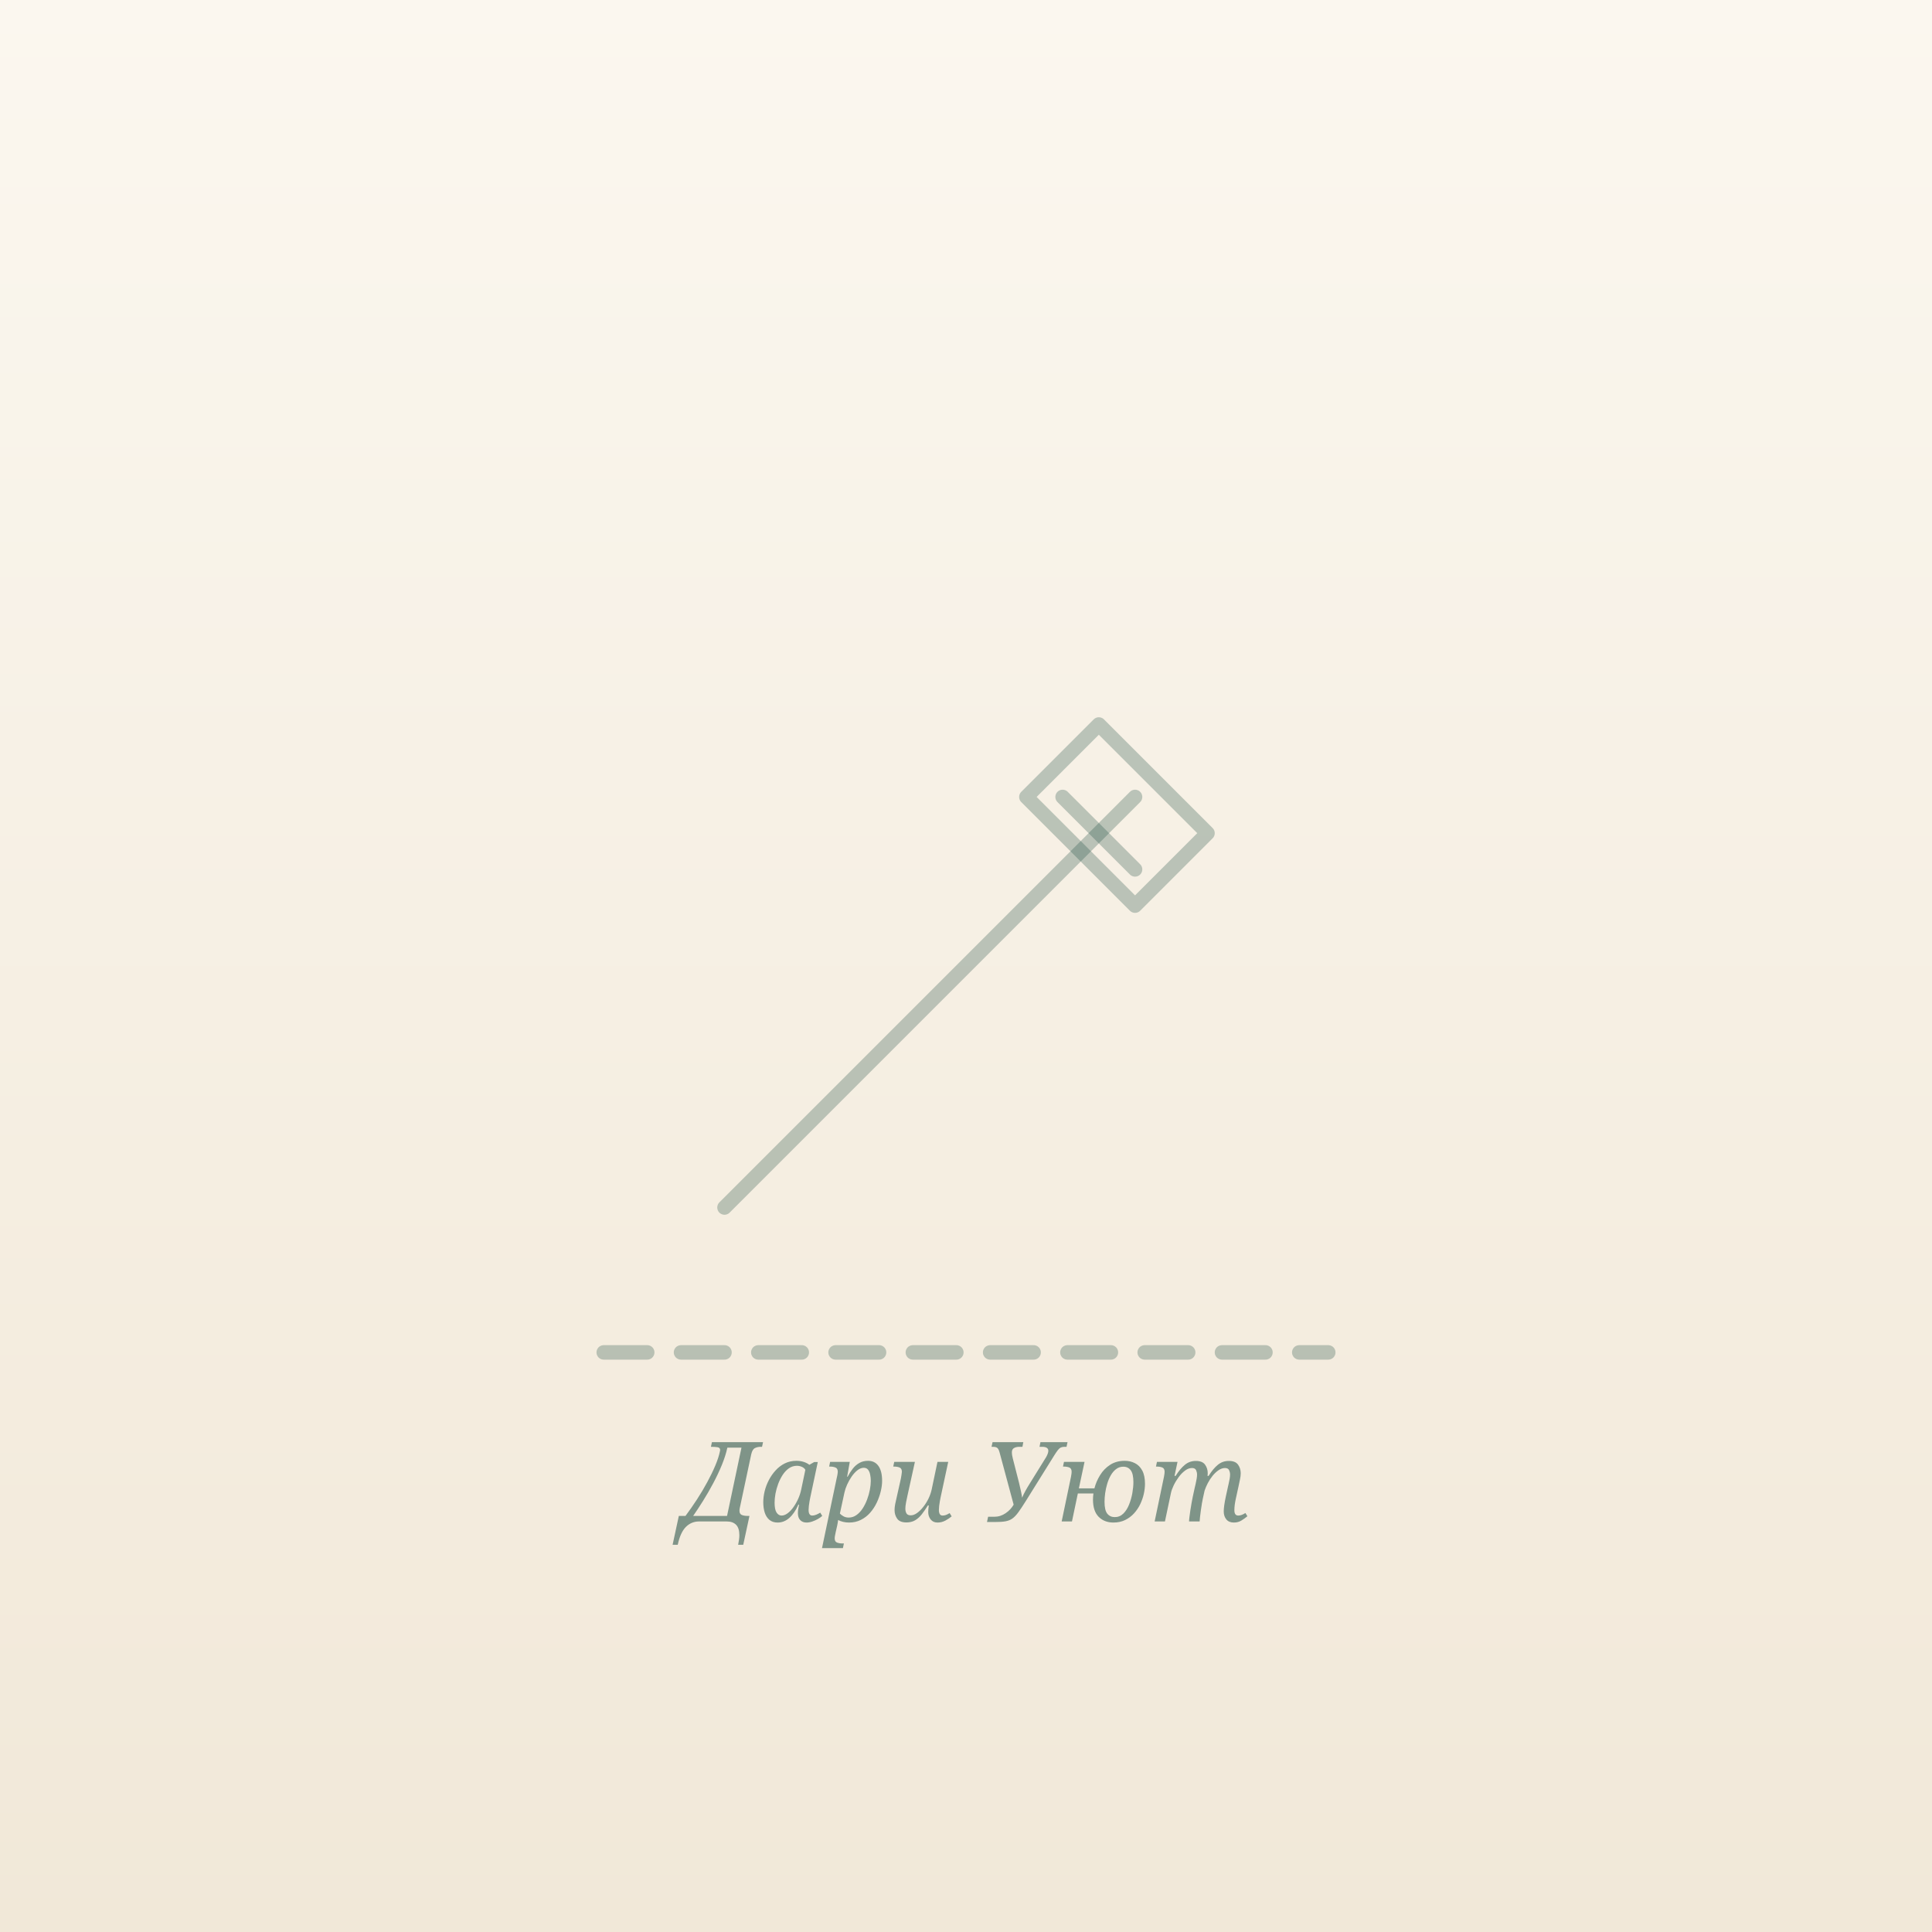
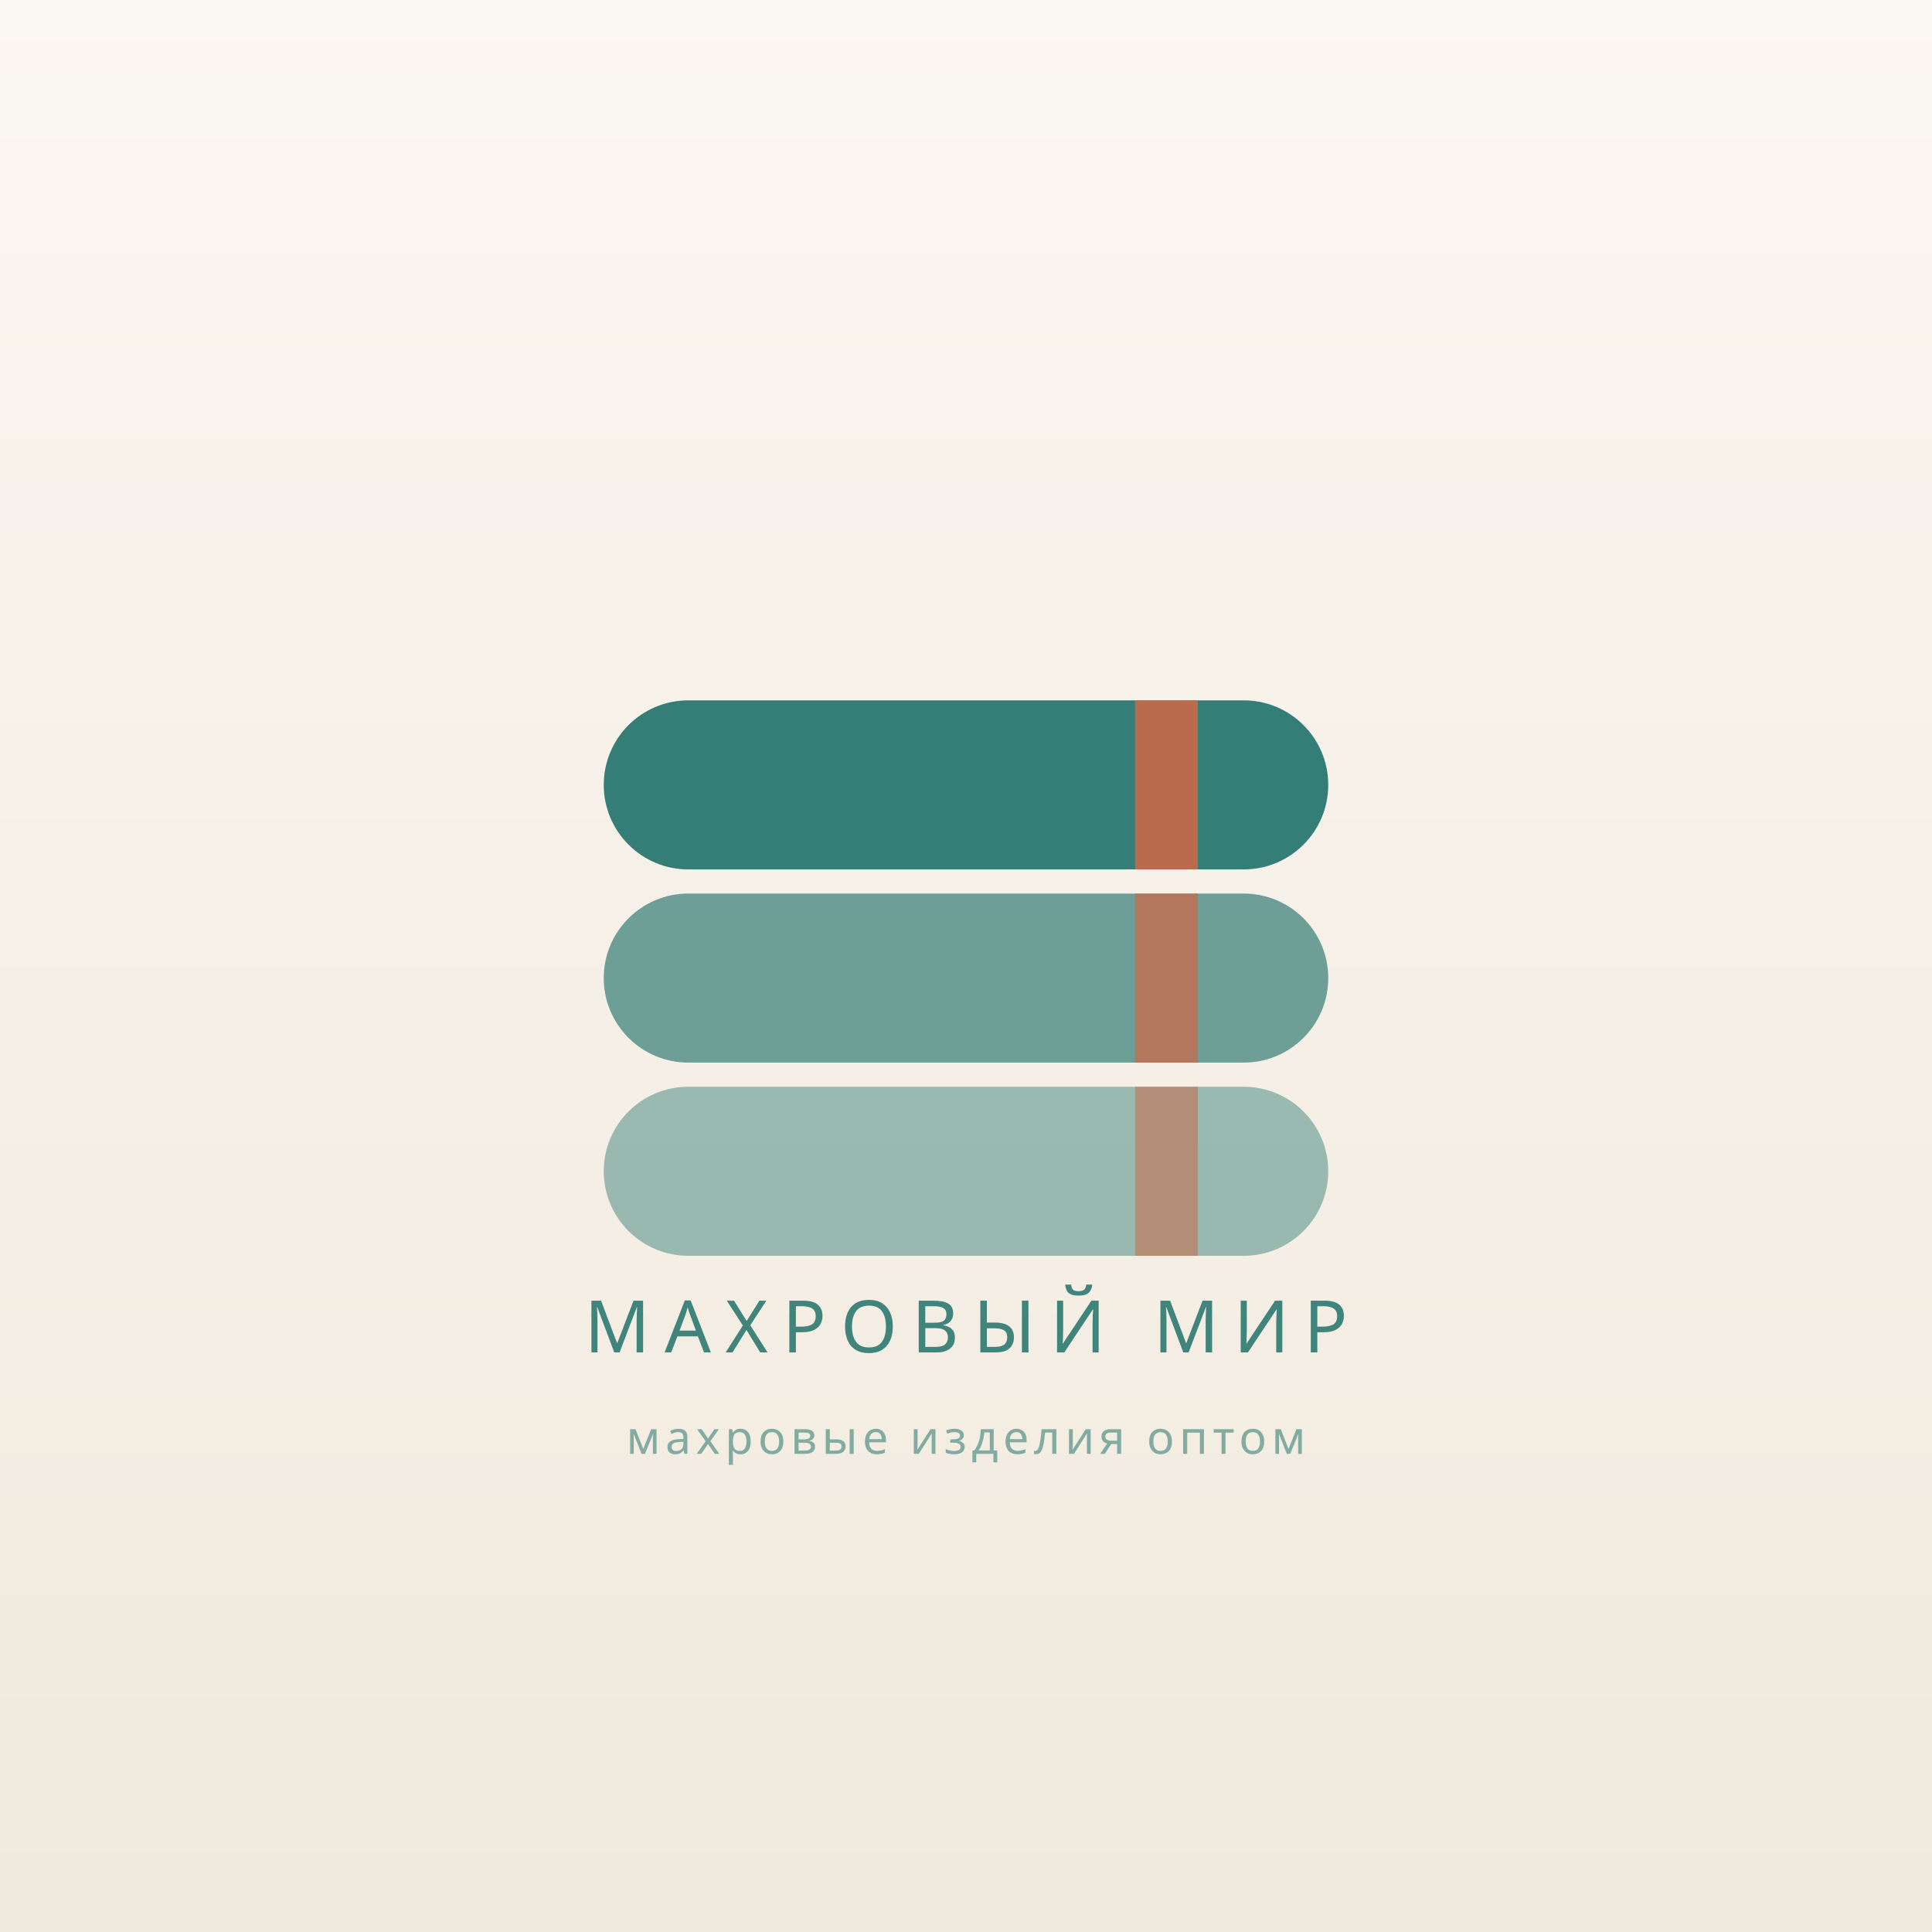
- <svg xmlns="http://www.w3.org/2000/svg" width="800" height="800" viewBox="0 0 800 800" role="img" aria-label="Дари Уют">
+ <svg xmlns="http://www.w3.org/2000/svg" viewBox="0 0 800 800" width="800" height="800" role="img" aria-label="Махровое изделие">
  <defs>
    <linearGradient id="bg" x1="0" y1="0" x2="0" y2="1">
-       <stop offset="0" stop-color="#fbf7ef" />
-       <stop offset="1" stop-color="#f1e8d8" />
+       <stop offset="0" stop-color="#fbf7f1" />
+       <stop offset="1" stop-color="#f0e9dd" />
    </linearGradient>
  </defs>
  <rect width="800" height="800" fill="url(#bg)" />
-   <g fill="none" stroke="#1f4d43" stroke-opacity="0.28" stroke-width="6" stroke-linecap="round" stroke-linejoin="round">
-     <path d="M300 500 L470 330" />
-     <path d="M455 300 L500 345 L470 375 L425 330 Z" />
-     <path d="M440 330 L470 360" />
-     <path d="M250 560 h300" stroke-dasharray="18 14" />
+   <g transform="translate(400 360)">
+     <g>
+       <rect x="-150" y="-70" width="300" height="70" rx="35" fill="#136a63" fill-opacity="0.85" />
+       <rect x="-150" y="10" width="300" height="70" rx="35" fill="#136a63" fill-opacity="0.6" />
+       <rect x="-150" y="90" width="300" height="70" rx="35" fill="#136a63" fill-opacity="0.4" />
+       <rect x="70" y="-70" width="26" height="70" fill="#c96a48" fill-opacity="0.9" />
+       <rect x="70" y="10" width="26" height="70" fill="#c96a48" fill-opacity="0.75" />
+       <rect x="70" y="90" width="26" height="70" fill="#c96a48" fill-opacity="0.55" />
+     </g>
  </g>
-   <text x="400" y="630" text-anchor="middle" font-family="Georgia, 'Playfair Display', serif" font-size="46" fill="#1f4d43" fill-opacity="0.55" font-style="italic">Дари Уют</text>
+   <text x="400" y="560" text-anchor="middle" font-family="'Onest', system-ui, sans-serif" font-size="30" letter-spacing="6" fill="#136a63" fill-opacity="0.8">МАХРОВЫЙ МИР</text>
+   <text x="400" y="602" text-anchor="middle" font-family="'Onest', system-ui, sans-serif" font-size="19" letter-spacing="2" fill="#136a63" fill-opacity="0.5">махровые изделия оптом</text>
</svg>
